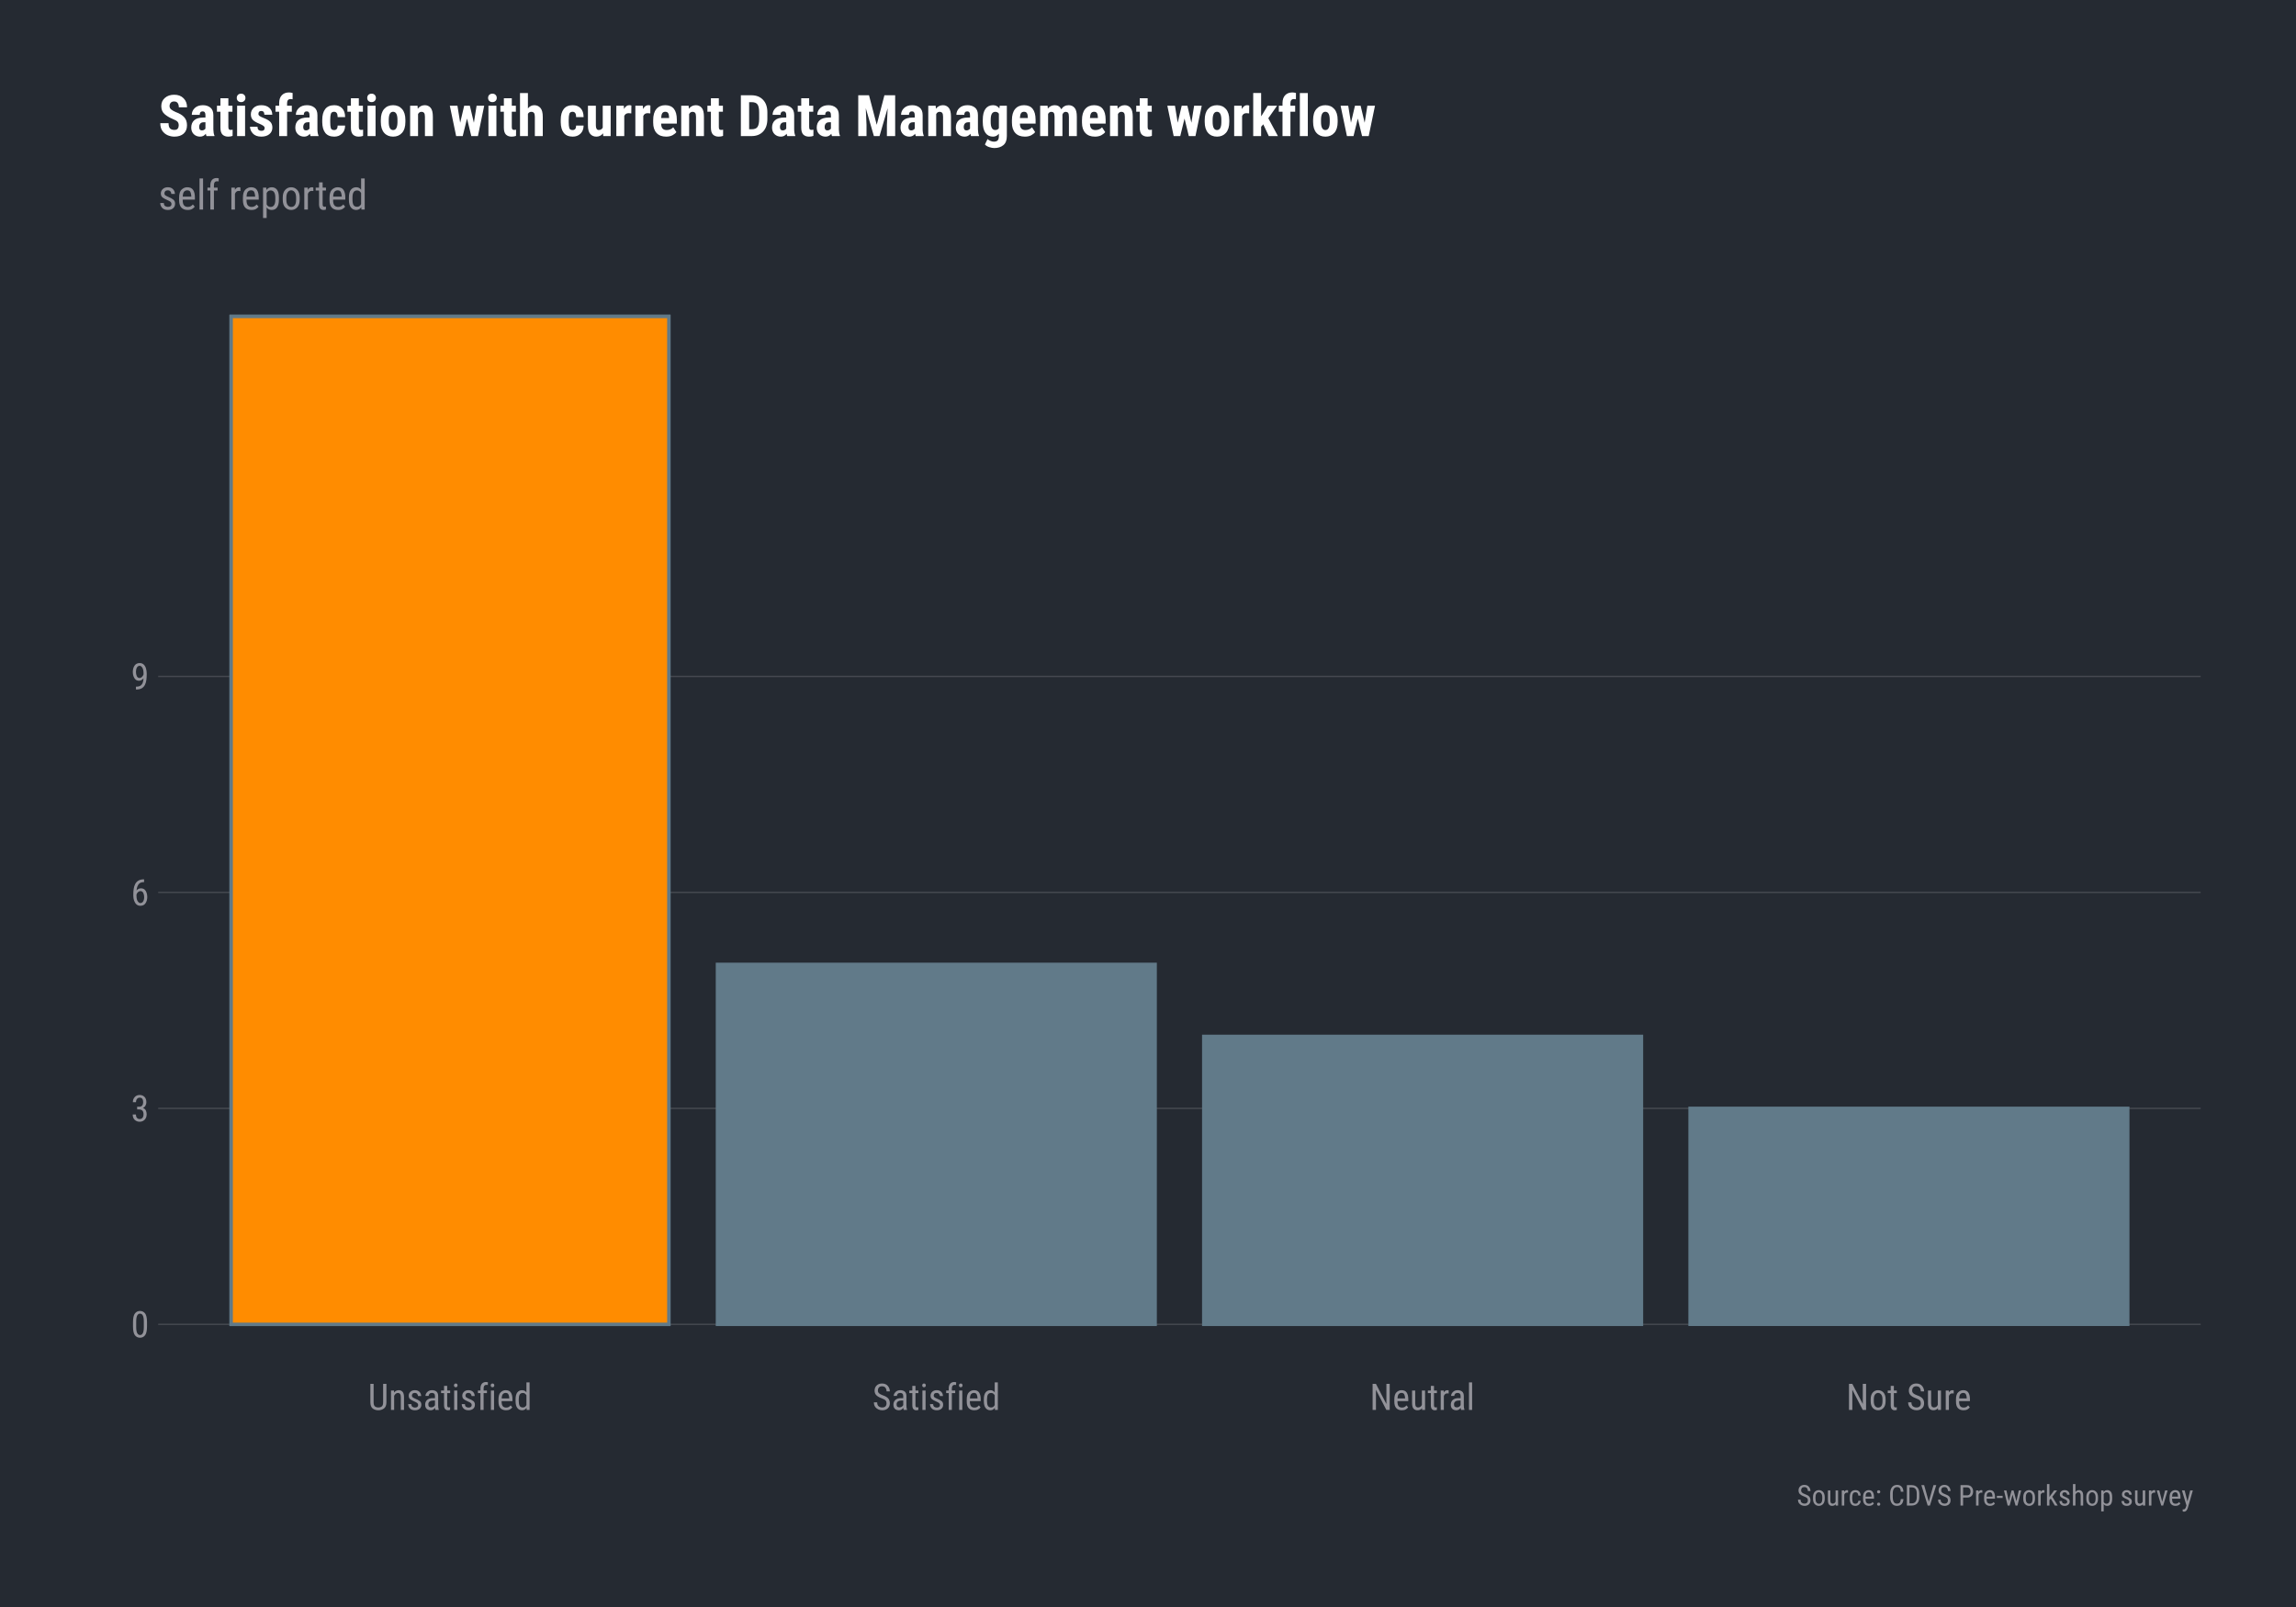
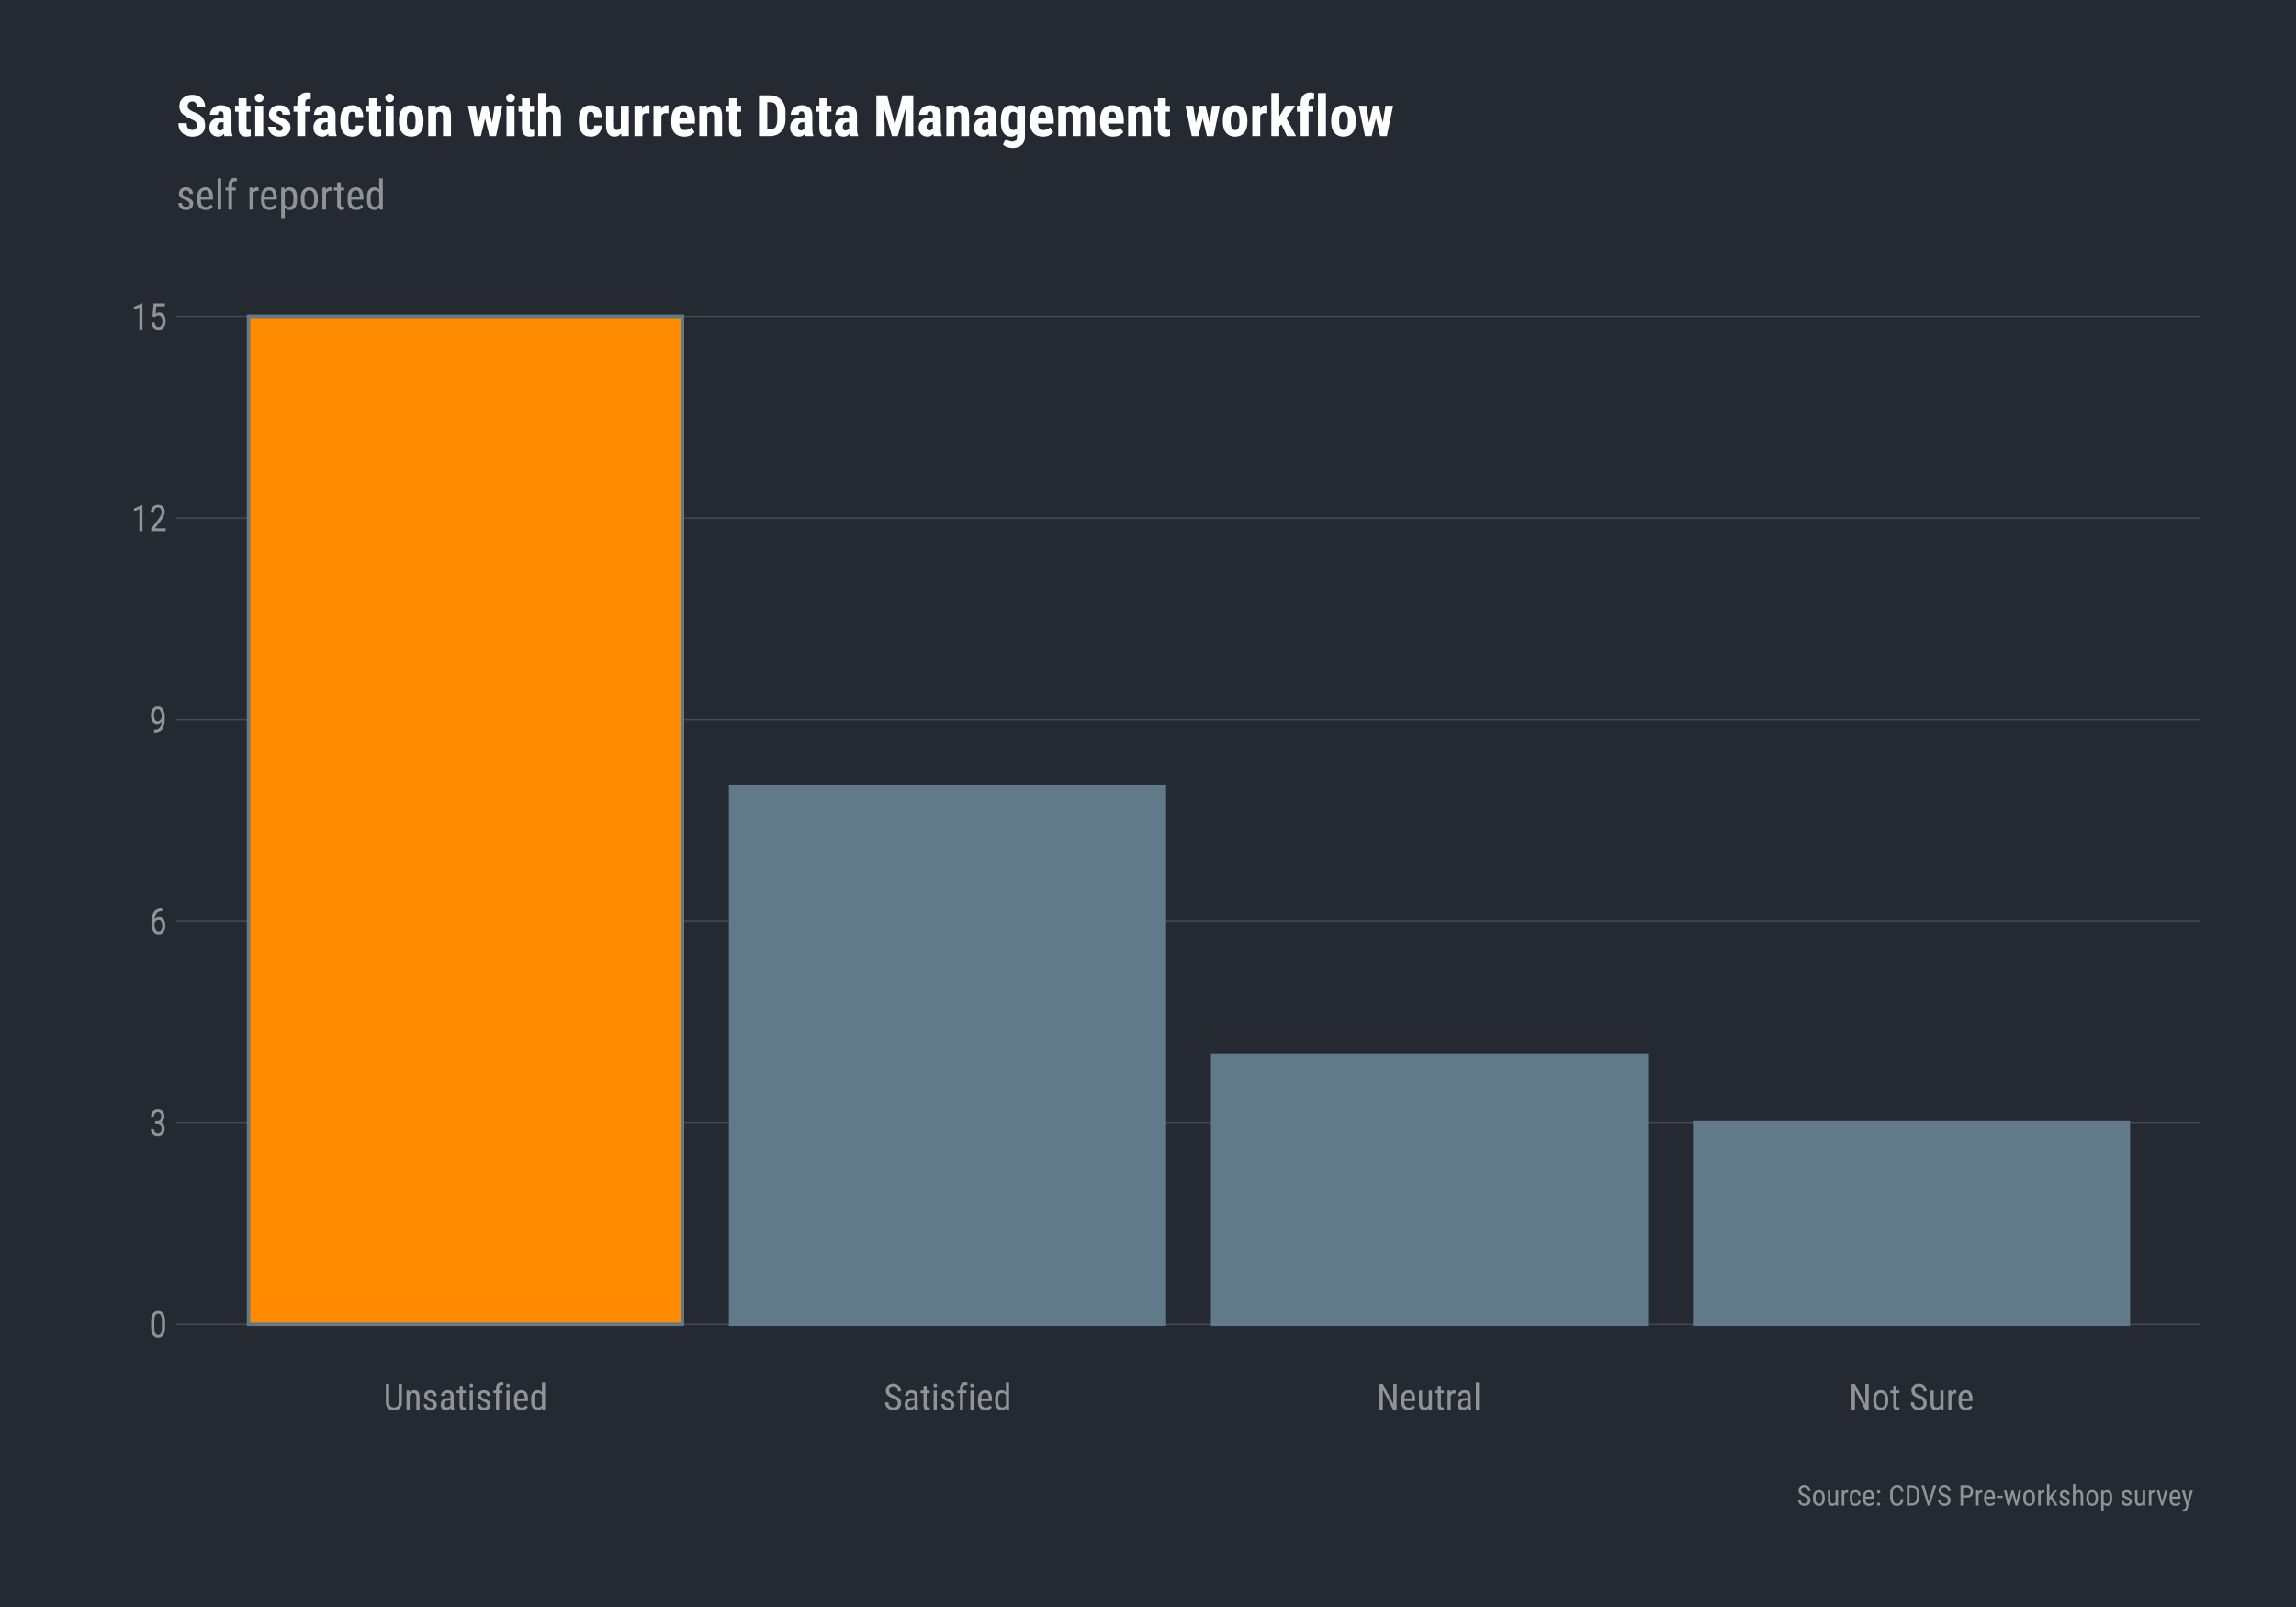
<svg xmlns="http://www.w3.org/2000/svg" viewBox="0 0 720.00 504.00">
  <defs>
    <style type="text/css">
    line, polyline, polygon, path, rect, circle {
      fill: none;
      stroke: #000000;
      stroke-linecap: round;
      stroke-linejoin: round;
      stroke-miterlimit: 10.00;
    }
  </style>
  </defs>
  <rect width="100%" height="100%" style="stroke: none; fill: #FFFFFF;" />
-   <rect x="0" y="0.00" width="720.00" height="504.00" style="stroke-width: 1.12; stroke: #252A32; fill: #252A32;" />
+   <rect x="0.00" y="0.00" width="720.00" height="504.00" style="stroke-width: 1.12; stroke: #252A32; fill: #252A32;" />
  <defs>
-     <clipPath id="cpNDkuNjF8NjkwLjExfDQzMS4xNXw4My40NQ==">
-       <rect x="49.61" y="83.45" width="640.50" height="347.71" />
+     <clipPath id="cpNTUuMjl8NjkwLjExfDQzMS4xNXw4My40NQ==">
+       <rect x="55.29" y="83.45" width="634.82" height="347.71" />
    </clipPath>
  </defs>
-   <rect x="49.61" y="83.45" width="640.50" height="347.71" style="stroke-width: 1.12; stroke: #252A32; fill: #252A32;" clip-path="url(#cpNDkuNjF8NjkwLjExfDQzMS4xNXw4My40NQ==)" />
-   <polyline points="49.61,415.35 690.11,415.35 " style="stroke-width: 0.43; stroke: #464950; stroke-linecap: butt;" clip-path="url(#cpNDkuNjF8NjkwLjExfDQzMS4xNXw4My40NQ==)" />
-   <polyline points="49.61,347.61 690.11,347.61 " style="stroke-width: 0.43; stroke: #464950; stroke-linecap: butt;" clip-path="url(#cpNDkuNjF8NjkwLjExfDQzMS4xNXw4My40NQ==)" />
-   <polyline points="49.61,279.88 690.11,279.88 " style="stroke-width: 0.43; stroke: #464950; stroke-linecap: butt;" clip-path="url(#cpNDkuNjF8NjkwLjExfDQzMS4xNXw4My40NQ==)" />
-   <polyline points="49.61,212.14 690.11,212.14 " style="stroke-width: 0.43; stroke: #464950; stroke-linecap: butt;" clip-path="url(#cpNDkuNjF8NjkwLjExfDQzMS4xNXw4My40NQ==)" />
-   <rect x="72.49" y="99.25" width="137.25" height="316.10" style="stroke-width: 1.07; stroke: #617A89; stroke-linecap: square; stroke-linejoin: miter; fill: #617A89;" clip-path="url(#cpNDkuNjF8NjkwLjExfDQzMS4xNXw4My40NQ==)" />
-   <rect x="224.99" y="302.46" width="137.25" height="112.89" style="stroke-width: 1.07; stroke: #617A89; stroke-linecap: square; stroke-linejoin: miter; fill: #617A89;" clip-path="url(#cpNDkuNjF8NjkwLjExfDQzMS4xNXw4My40NQ==)" />
-   <rect x="377.49" y="325.04" width="137.25" height="90.31" style="stroke-width: 1.07; stroke: #617A89; stroke-linecap: square; stroke-linejoin: miter; fill: #617A89;" clip-path="url(#cpNDkuNjF8NjkwLjExfDQzMS4xNXw4My40NQ==)" />
-   <rect x="529.99" y="347.61" width="137.25" height="67.73" style="stroke-width: 1.07; stroke: #617A89; stroke-linecap: square; stroke-linejoin: miter; fill: #617A89;" clip-path="url(#cpNDkuNjF8NjkwLjExfDQzMS4xNXw4My40NQ==)" />
-   <rect x="72.49" y="99.25" width="137.25" height="316.10" style="stroke-width: 1.07; stroke: #617A89; stroke-linecap: square; stroke-linejoin: miter; fill: #FF8C00;" clip-path="url(#cpNDkuNjF8NjkwLjExfDQzMS4xNXw4My40NQ==)" />
+   <rect x="55.29" y="83.45" width="634.82" height="347.71" style="stroke-width: 1.12; stroke: #252A32; fill: #252A32;" clip-path="url(#cpNTUuMjl8NjkwLjExfDQzMS4xNXw4My40NQ==)" />
+   <polyline points="55.29,415.35 690.11,415.35 " style="stroke-width: 0.43; stroke: #464950; stroke-linecap: butt;" clip-path="url(#cpNTUuMjl8NjkwLjExfDQzMS4xNXw4My40NQ==)" />
+   <polyline points="55.29,352.13 690.11,352.13 " style="stroke-width: 0.43; stroke: #464950; stroke-linecap: butt;" clip-path="url(#cpNTUuMjl8NjkwLjExfDQzMS4xNXw4My40NQ==)" />
+   <polyline points="55.29,288.91 690.11,288.91 " style="stroke-width: 0.43; stroke: #464950; stroke-linecap: butt;" clip-path="url(#cpNTUuMjl8NjkwLjExfDQzMS4xNXw4My40NQ==)" />
+   <polyline points="55.29,225.69 690.11,225.69 " style="stroke-width: 0.43; stroke: #464950; stroke-linecap: butt;" clip-path="url(#cpNTUuMjl8NjkwLjExfDQzMS4xNXw4My40NQ==)" />
+   <polyline points="55.29,162.47 690.11,162.47 " style="stroke-width: 0.43; stroke: #464950; stroke-linecap: butt;" clip-path="url(#cpNTUuMjl8NjkwLjExfDQzMS4xNXw4My40NQ==)" />
+   <polyline points="55.29,99.25 690.11,99.25 " style="stroke-width: 0.43; stroke: #464950; stroke-linecap: butt;" clip-path="url(#cpNTUuMjl8NjkwLjExfDQzMS4xNXw4My40NQ==)" />
+   <rect x="77.96" y="99.25" width="136.03" height="316.10" style="stroke-width: 1.07; stroke: #617A89; stroke-linecap: square; stroke-linejoin: miter; fill: #617A89;" clip-path="url(#cpNTUuMjl8NjkwLjExfDQzMS4xNXw4My40NQ==)" />
+   <rect x="229.11" y="246.76" width="136.03" height="168.58" style="stroke-width: 1.07; stroke: #617A89; stroke-linecap: square; stroke-linejoin: miter; fill: #617A89;" clip-path="url(#cpNTUuMjl8NjkwLjExfDQzMS4xNXw4My40NQ==)" />
+   <rect x="380.26" y="331.06" width="136.03" height="84.29" style="stroke-width: 1.07; stroke: #617A89; stroke-linecap: square; stroke-linejoin: miter; fill: #617A89;" clip-path="url(#cpNTUuMjl8NjkwLjExfDQzMS4xNXw4My40NQ==)" />
+   <rect x="531.41" y="352.13" width="136.03" height="63.22" style="stroke-width: 1.07; stroke: #617A89; stroke-linecap: square; stroke-linejoin: miter; fill: #617A89;" clip-path="url(#cpNTUuMjl8NjkwLjExfDQzMS4xNXw4My40NQ==)" />
+   <rect x="77.96" y="99.25" width="136.03" height="316.10" style="stroke-width: 1.07; stroke: #617A89; stroke-linecap: square; stroke-linejoin: miter; fill: #FF8C00;" clip-path="url(#cpNTUuMjl8NjkwLjExfDQzMS4xNXw4My40NQ==)" />
  <defs>
    <clipPath id="cpMC4wMHw3MjAuMDB8NTA0LjAwfDAuMDA=">
      <rect x="0.00" y="0.00" width="720.00" height="504.00" />
    </clipPath>
  </defs>
  <g clip-path="url(#cpMC4wMHw3MjAuMDB8NTA0LjAwfDAuMDA=)">
-     <text x="41.07" y="419.44" style="font-size: 11.50px; fill: #929299; font-family: Roboto Condensed;" textLength="5.68px" lengthAdjust="spacingAndGlyphs">0</text>
+     <text x="46.75" y="419.44" style="font-size: 11.50px; fill: #929299; font-family: Roboto Condensed;" textLength="5.68px" lengthAdjust="spacingAndGlyphs">0</text>
  </g>
  <g clip-path="url(#cpMC4wMHw3MjAuMDB8NTA0LjAwfDAuMDA=)">
-     <text x="41.07" y="351.70" style="font-size: 11.50px; fill: #929299; font-family: Roboto Condensed;" textLength="5.68px" lengthAdjust="spacingAndGlyphs">3</text>
+     <text x="46.75" y="356.22" style="font-size: 11.50px; fill: #929299; font-family: Roboto Condensed;" textLength="5.68px" lengthAdjust="spacingAndGlyphs">3</text>
  </g>
  <g clip-path="url(#cpMC4wMHw3MjAuMDB8NTA0LjAwfDAuMDA=)">
-     <text x="41.07" y="283.97" style="font-size: 11.50px; fill: #929299; font-family: Roboto Condensed;" textLength="5.68px" lengthAdjust="spacingAndGlyphs">6</text>
+     <text x="46.75" y="293.00" style="font-size: 11.50px; fill: #929299; font-family: Roboto Condensed;" textLength="5.68px" lengthAdjust="spacingAndGlyphs">6</text>
  </g>
  <g clip-path="url(#cpMC4wMHw3MjAuMDB8NTA0LjAwfDAuMDA=)">
-     <text x="41.07" y="216.23" style="font-size: 11.50px; fill: #929299; font-family: Roboto Condensed;" textLength="5.68px" lengthAdjust="spacingAndGlyphs">9</text>
+     <text x="46.75" y="229.78" style="font-size: 11.50px; fill: #929299; font-family: Roboto Condensed;" textLength="5.68px" lengthAdjust="spacingAndGlyphs">9</text>
  </g>
  <g clip-path="url(#cpMC4wMHw3MjAuMDB8NTA0LjAwfDAuMDA=)">
-     <text x="115.41" y="442.19" style="font-size: 11.50px; fill: #929299; font-family: Roboto Condensed;" textLength="51.40px" lengthAdjust="spacingAndGlyphs">Unsatisfied</text>
+     <text x="41.07" y="166.56" style="font-size: 11.50px; fill: #929299; font-family: Roboto Condensed;" textLength="11.35px" lengthAdjust="spacingAndGlyphs">12</text>
  </g>
  <g clip-path="url(#cpMC4wMHw3MjAuMDB8NTA0LjAwfDAuMDA=)">
-     <text x="273.56" y="442.19" style="font-size: 11.50px; fill: #929299; font-family: Roboto Condensed;" textLength="40.10px" lengthAdjust="spacingAndGlyphs">Satisfied</text>
+     <text x="41.07" y="103.34" style="font-size: 11.50px; fill: #929299; font-family: Roboto Condensed;" textLength="11.35px" lengthAdjust="spacingAndGlyphs">15</text>
  </g>
  <g clip-path="url(#cpMC4wMHw3MjAuMDB8NTA0LjAwfDAuMDA=)">
-     <text x="429.56" y="442.19" style="font-size: 11.50px; fill: #929299; font-family: Roboto Condensed;" textLength="33.10px" lengthAdjust="spacingAndGlyphs">Neutral</text>
+     <text x="120.28" y="442.19" style="font-size: 11.50px; fill: #929299; font-family: Roboto Condensed;" textLength="51.40px" lengthAdjust="spacingAndGlyphs">Unsatisfied</text>
  </g>
  <g clip-path="url(#cpMC4wMHw3MjAuMDB8NTA0LjAwfDAuMDA=)">
-     <text x="578.95" y="442.19" style="font-size: 11.50px; fill: #929299; font-family: Roboto Condensed;" textLength="39.32px" lengthAdjust="spacingAndGlyphs">Not Sure</text>
+     <text x="277.08" y="442.19" style="font-size: 11.50px; fill: #929299; font-family: Roboto Condensed;" textLength="40.10px" lengthAdjust="spacingAndGlyphs">Satisfied</text>
  </g>
  <g clip-path="url(#cpMC4wMHw3MjAuMDB8NTA0LjAwfDAuMDA=)">
-     <text x="49.61" y="65.73" style="font-size: 13.00px; fill: #929299; font-family: Roboto Condensed;" textLength="65.39px" lengthAdjust="spacingAndGlyphs">self reported</text>
+     <text x="431.72" y="442.19" style="font-size: 11.50px; fill: #929299; font-family: Roboto Condensed;" textLength="33.10px" lengthAdjust="spacingAndGlyphs">Neutral</text>
  </g>
  <g clip-path="url(#cpMC4wMHw3MjAuMDB8NTA0LjAwfDAuMDA=)">
-     <text x="49.61" y="42.68" style="font-size: 18.00px; font-weight: bold; fill: #FFFFFF; font-family: Roboto Condensed;" textLength="381.91px" lengthAdjust="spacingAndGlyphs">Satisfaction with current Data Management workflow</text>
+     <text x="579.76" y="442.19" style="font-size: 11.50px; fill: #929299; font-family: Roboto Condensed;" textLength="39.32px" lengthAdjust="spacingAndGlyphs">Not Sure</text>
+   </g>
+   <g clip-path="url(#cpMC4wMHw3MjAuMDB8NTA0LjAwfDAuMDA=)">
+     <text x="55.29" y="65.73" style="font-size: 13.00px; fill: #929299; font-family: Roboto Condensed;" textLength="65.39px" lengthAdjust="spacingAndGlyphs">self reported</text>
+   </g>
+   <g clip-path="url(#cpMC4wMHw3MjAuMDB8NTA0LjAwfDAuMDA=)">
+     <text x="55.29" y="42.68" style="font-size: 18.00px; font-weight: bold; fill: #FFFFFF; font-family: Roboto Condensed;" textLength="381.91px" lengthAdjust="spacingAndGlyphs">Satisfaction with current Data Management workflow</text>
  </g>
  <g clip-path="url(#cpMC4wMHw3MjAuMDB8NTA0LjAwfDAuMDA=)">
    <text x="563.45" y="472.19" style="font-size: 9.00px; fill: #929299; font-family: Roboto Condensed;" textLength="126.66px" lengthAdjust="spacingAndGlyphs">Source:  CDVS Pre-workshop survey</text>
  </g>
</svg>
